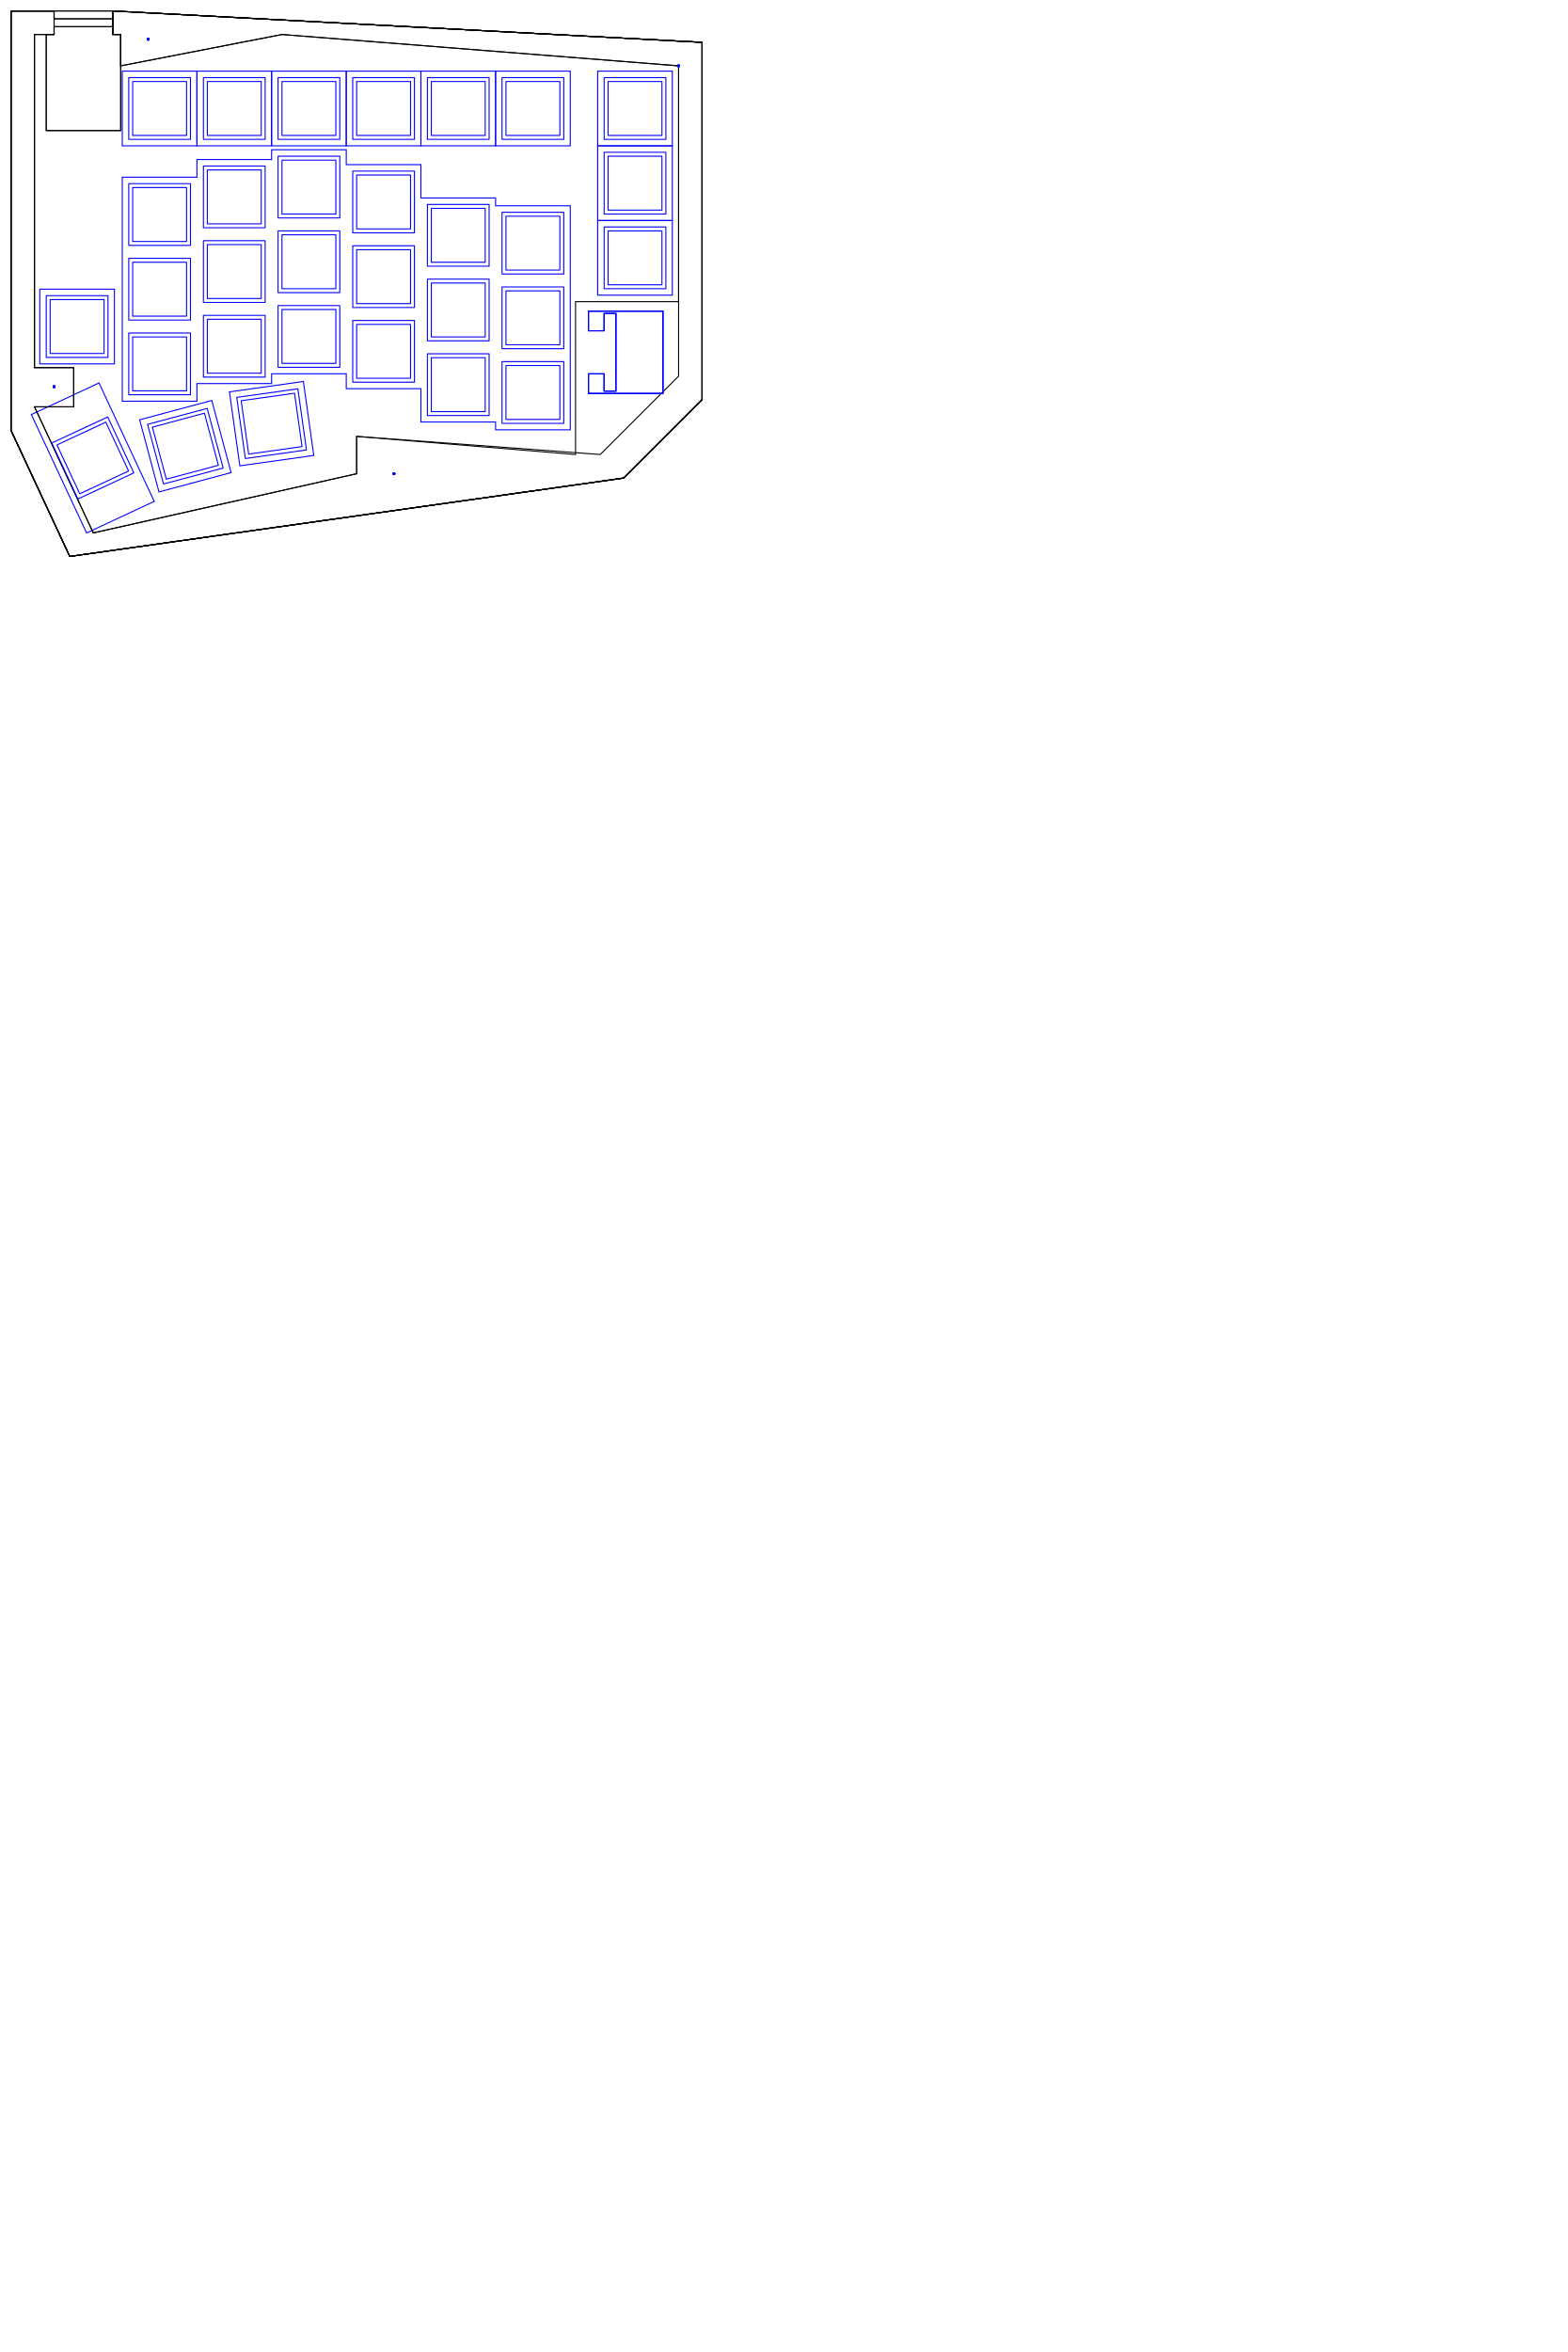
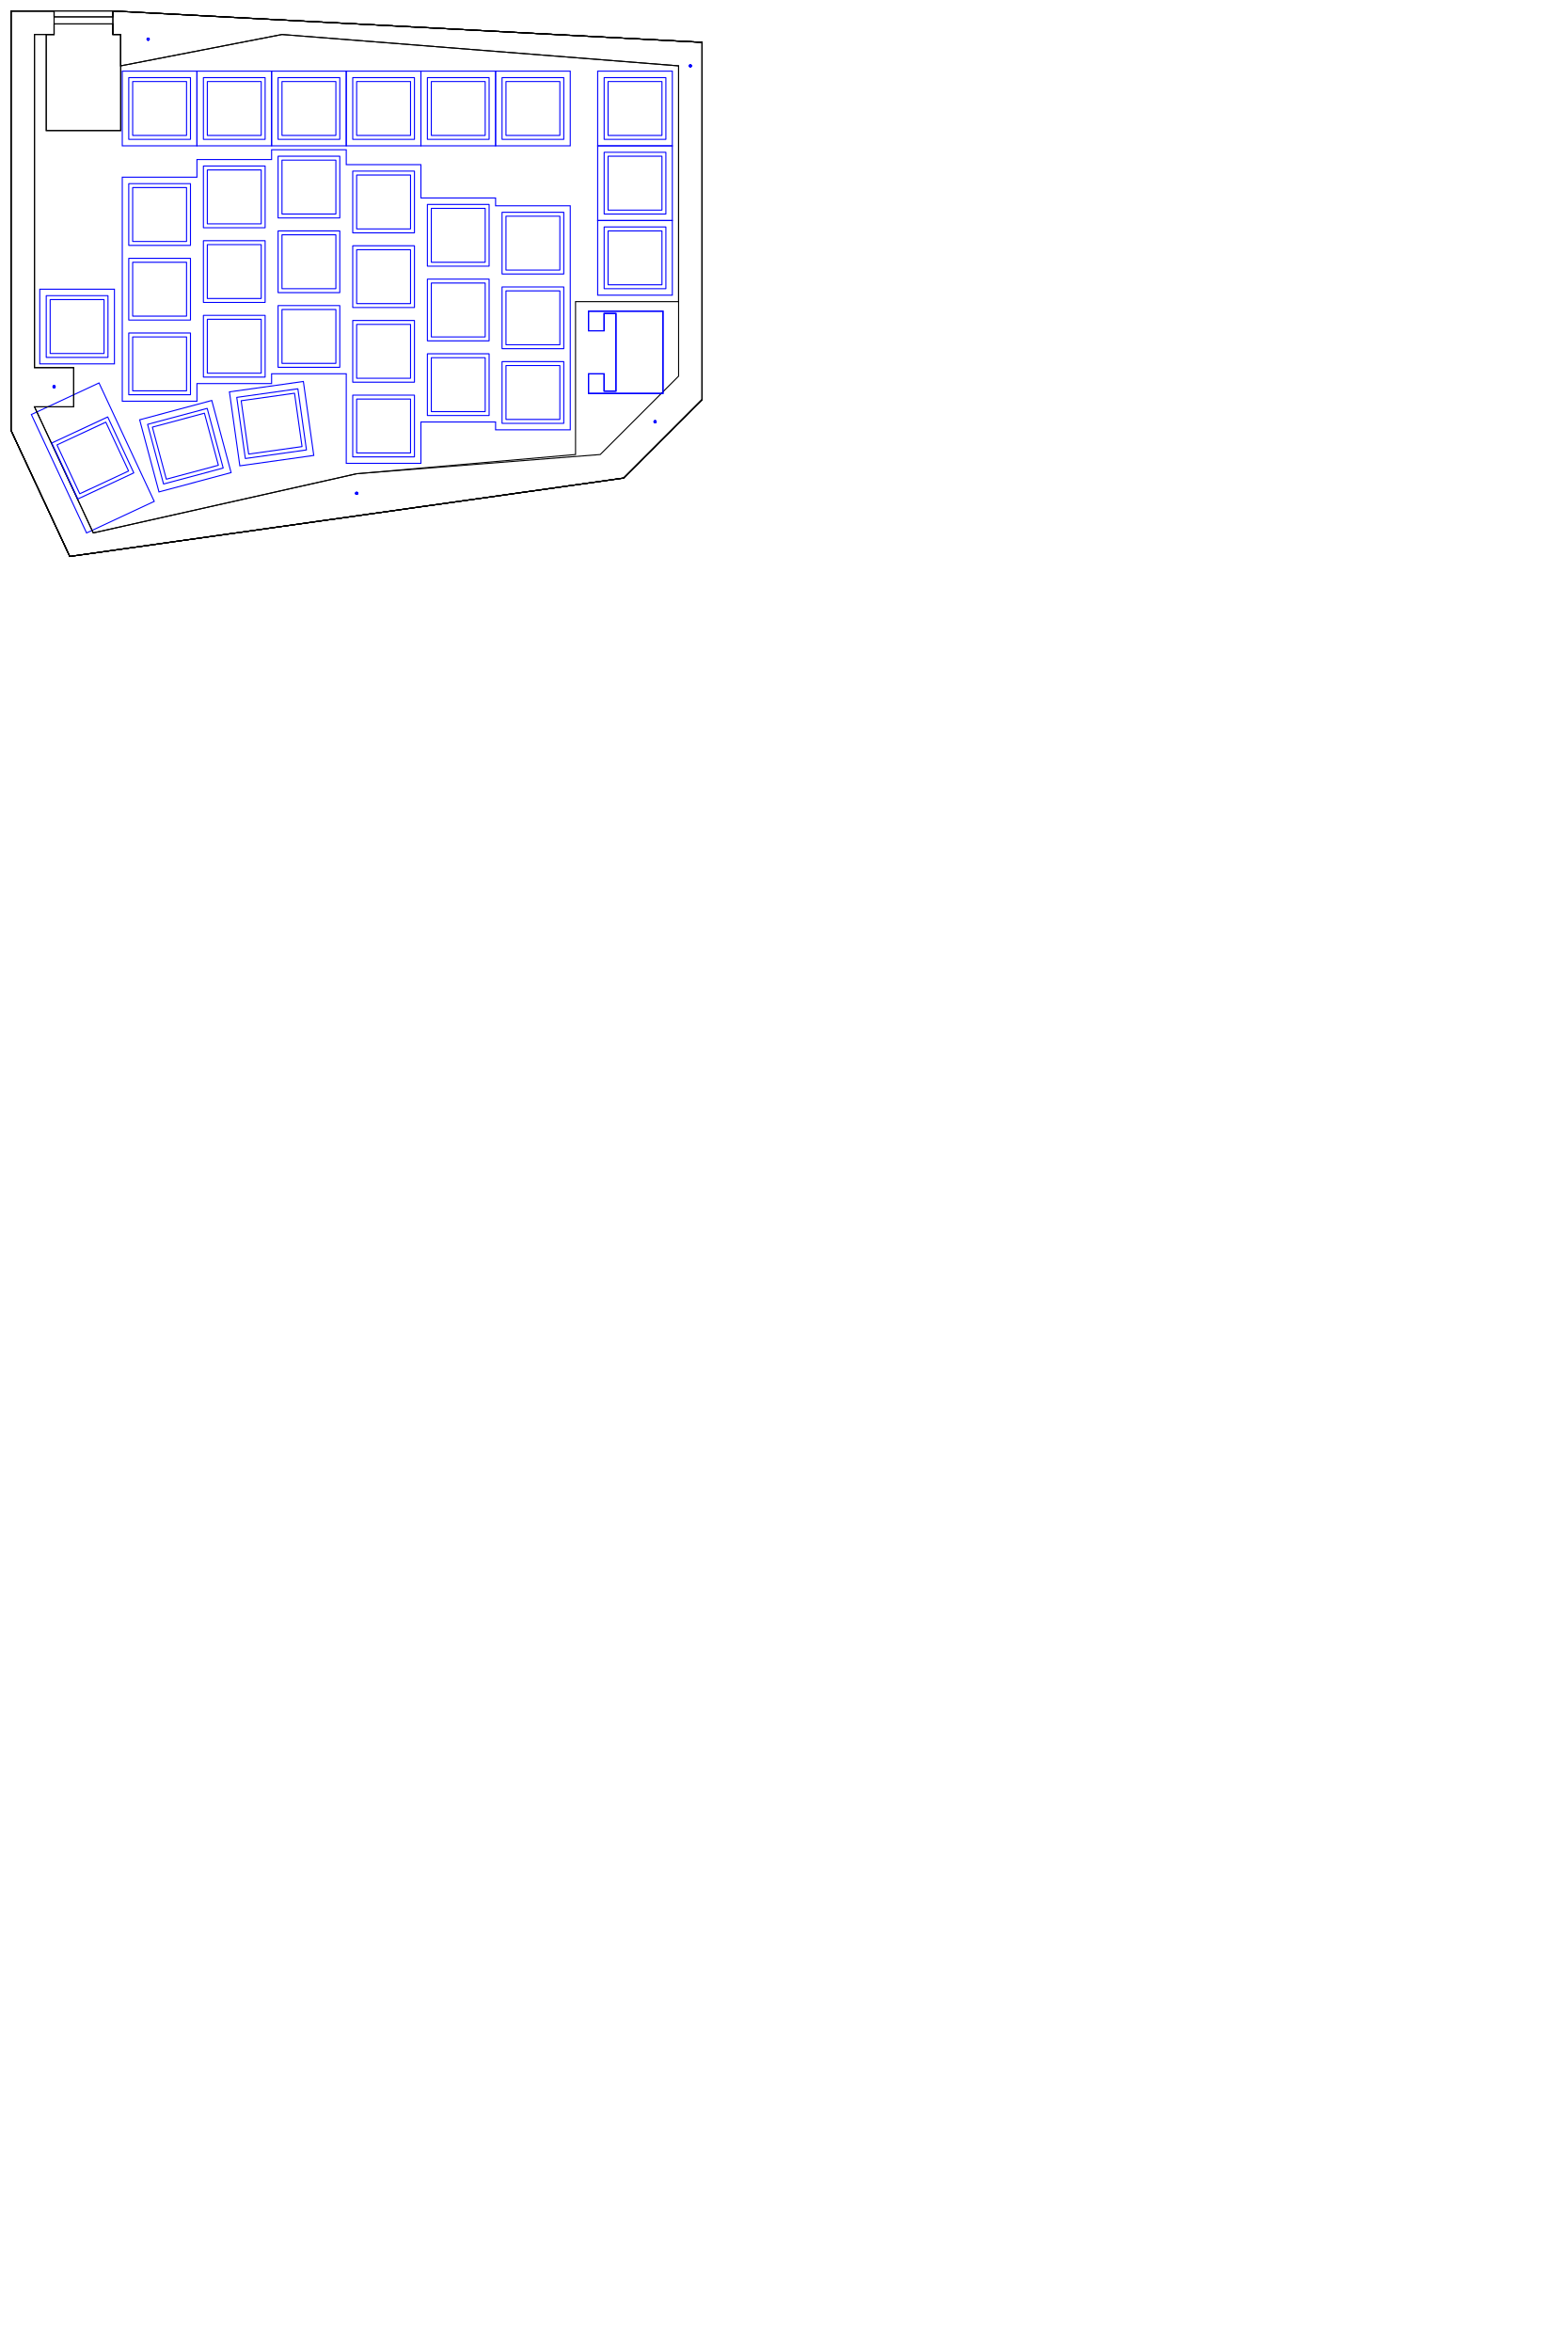
<svg xmlns="http://www.w3.org/2000/svg" baseProfile="full" height="600mm" version="1.1" width="400mm">
  <defs />
  <polygon fill="none" points="10.583,10.583 108.85,10.583 677.097,40.819 677.097,385.32 601.507,460.91 67.275,536.5 10.583,414.923" stroke="#000000" />
-   <polygon fill="none" points="117.92,170.833 189.92,170.833 189.92,153.826 261.919,153.826 261.919,144.377 333.919,144.377 333.919,158.739 405.918,158.739 405.918,190.865 477.918,190.865 477.918,198.424 549.917,198.424 549.917,414.422 477.918,414.422 477.918,406.863 405.918,406.863 405.918,374.737 333.919,374.737 333.919,360.375 261.919,360.375 261.919,369.824 189.92,369.824 189.92,386.832 117.92,386.832" stroke="#0000ff" />
+   <polygon fill="none" points="117.92,170.833 189.92,170.833 189.92,153.826 261.919,153.826 261.919,144.377 333.919,144.377 333.919,158.739 405.918,158.739 405.918,190.865 477.918,190.865 477.918,198.424 549.917,198.424 549.917,414.422 477.918,414.422 477.918,406.863 405.918,406.863 405.918,446.737 333.919,446.737 333.919,360.375 261.919,360.375 261.919,369.824 189.92,369.824 189.92,386.832 117.92,386.832" stroke="#0000ff" />
  <polygon fill="none" points="95.482,369.229 148.731,483.423 83.478,513.851 30.228,399.657" stroke="#0000ff" />
  <polygon fill="none" points="38.362,278.833 110.361,278.833 110.361,350.832 38.362,350.832" stroke="#0000ff" />
  <polygon fill="none" points="221.26,377.83 292.559,367.81 302.579,439.109 231.28,449.129" stroke="#0000ff" />
  <polygon fill="none" points="134.68,404.746 204.226,386.111 222.861,455.657 153.315,474.292" stroke="#0000ff" />
  <polygon fill="none" points="117.92,68.598 189.92,68.598 189.92,140.597 117.92,140.597" stroke="#0000ff" />
  <polygon fill="none" points="189.92,68.598 261.919,68.598 261.919,140.597 189.92,140.597" stroke="#0000ff" />
  <polygon fill="none" points="261.919,68.598 333.919,68.598 333.919,140.597 261.919,140.597" stroke="#0000ff" />
  <polygon fill="none" points="333.919,68.598 405.918,68.598 405.918,140.597 333.919,140.597" stroke="#0000ff" />
  <polygon fill="none" points="405.918,68.598 477.918,68.598 477.918,140.597 405.918,140.597" stroke="#0000ff" />
  <polygon fill="none" points="477.918,68.598 549.917,68.598 549.917,140.597 477.918,140.597" stroke="#0000ff" />
  <polygon fill="none" points="576.374,68.598 648.373,68.598 648.373,140.597 576.374,140.597" stroke="#0000ff" />
  <polygon fill="none" points="576.374,140.597 648.373,140.597 648.373,212.597 576.374,212.597" stroke="#0000ff" />
  <polygon fill="none" points="576.374,212.597 648.373,212.597 648.373,284.596 576.374,284.596" stroke="#0000ff" />
  <polygon fill="none" points="10.583,10.583 108.85,10.583 677.097,40.819 677.097,385.32 601.507,460.91 67.275,536.5 10.583,414.923" stroke="#000000" />
-   <circle cx="37.8mm" cy="10.0mm" fill="none" r="0.9" stroke="#0000ff" />
-   <circle cx="173.15mm" cy="16.8mm" fill="none" r="0.9" stroke="#0000ff" />
-   <circle cx="100.525mm" cy="120.85mm" fill="none" r="0.9" stroke="#0000ff" />
-   <circle cx="13.8mm" cy="98.65mm" fill="none" r="0.9" stroke="#0000ff" />
-   <polygon fill="none" points="33.26,33.26 52.157,33.26 52.157,25.701 108.85,25.701 108.85,18.142 52.157,18.142 52.157,10.583 10.583,10.583 10.583,414.923 67.275,536.5 601.507,460.91 677.097,385.32 677.097,40.819 108.85,10.583 108.85,10.583 108.85,25.701 108.85,18.142 108.85,33.26 116.409,33.26 116.409,63.496 271.935,33.26 654.42,63.496 654.42,290.833 555.02,290.833 555.02,438.233 343.935,420.753 343.935,456.753 89.952,513.823 33.26,392.246 71.055,392.246 71.055,354.451 33.26,354.451" stroke="#000000" />
-   <circle cx="37.8mm" cy="10.0mm" fill="none" r="0.9" stroke="#0000ff" />
-   <circle cx="173.15mm" cy="16.8mm" fill="none" r="0.9" stroke="#0000ff" />
-   <circle cx="100.525mm" cy="120.85mm" fill="none" r="0.9" stroke="#0000ff" />
-   <circle cx="13.8mm" cy="98.65mm" fill="none" r="0.9" stroke="#0000ff" />
+   <circle cx="37.8mm" cy="10.0mm" fill="none" r="1" stroke="#0000ff" />
+   <circle cx="176.15mm" cy="16.8mm" fill="none" r="1" stroke="#0000ff" />
+   <circle cx="91.0mm" cy="125.85mm" fill="none" r="1" stroke="#0000ff" />
+   <circle cx="13.8mm" cy="98.65mm" fill="none" r="1" stroke="#0000ff" />
+   <circle cx="167.15mm" cy="107.575mm" fill="none" r="1" stroke="#0000ff" />
+   <polygon fill="none" points="33.26,10.583 10.583,10.583 10.583,414.923 67.275,536.5 601.507,460.91 677.097,385.32 677.097,40.819 108.85,10.583 108.85,10.583 108.85,16.252 52.157,16.252 52.157,10.583" stroke="#000000" />
+   <polygon fill="none" points="33.26,33.26 52.157,33.26 52.157,23.055 108.85,23.055 108.85,33.26 116.409,33.26 116.409,63.496 271.935,33.26 654.42,63.496 654.42,290.833 555.02,290.833 555.02,438.233 343.935,456.753 89.952,513.823 33.26,392.246 71.055,392.246 71.055,354.451 33.26,354.451" stroke="#000000" />
+   <circle cx="37.8mm" cy="10.0mm" fill="none" r="1" stroke="#0000ff" />
+   <circle cx="176.15mm" cy="16.8mm" fill="none" r="1" stroke="#0000ff" />
+   <circle cx="91.0mm" cy="125.85mm" fill="none" r="1" stroke="#0000ff" />
+   <circle cx="13.8mm" cy="98.65mm" fill="none" r="1" stroke="#0000ff" />
+   <circle cx="167.15mm" cy="107.575mm" fill="none" r="1" stroke="#0000ff" />
  <polygon fill="none" points="639.302,379.367 567.492,379.367 567.492,360.47 582.61,360.47 582.61,377.1 593.948,377.1 593.948,302.266 582.61,302.266 582.61,318.895 567.492,318.895 567.492,299.998 639.302,299.998" stroke="#0000ff" />
-   <polygon fill="none" points="33.26,33.26 52.157,33.26 52.157,25.701 108.85,25.701 108.85,18.142 52.157,18.142 52.157,10.583 10.583,10.583 10.583,414.923 67.275,536.5 601.507,460.91 677.097,385.32 677.097,40.819 108.85,10.583 108.85,10.583 108.85,25.701 108.85,18.142 108.85,33.26 116.409,33.26 116.409,63.496 271.935,33.26 654.42,63.496 654.42,115.464 654.42,362.643 578.83,438.233 343.935,420.753 343.935,456.753 89.952,513.823 33.26,392.246 71.055,392.246 71.055,354.451 33.26,354.451" stroke="#000000" />
-   <circle cx="37.8mm" cy="10.0mm" fill="none" r="0.9" stroke="#0000ff" />
-   <circle cx="173.15mm" cy="16.8mm" fill="none" r="0.9" stroke="#0000ff" />
-   <circle cx="100.525mm" cy="120.85mm" fill="none" r="0.9" stroke="#0000ff" />
-   <circle cx="13.8mm" cy="98.65mm" fill="none" r="0.9" stroke="#0000ff" />
+   <polygon fill="none" points="33.26,10.583 10.583,10.583 10.583,414.923 67.275,536.5 601.507,460.91 677.097,385.32 677.097,40.819 108.85,10.583 108.85,10.583 108.85,16.252 52.157,16.252 52.157,10.583" stroke="#000000" />
+   <polygon fill="none" points="33.26,33.26 52.157,33.26 52.157,23.055 108.85,23.055 108.85,33.26 116.409,33.26 116.409,63.496 271.935,33.26 654.42,63.496 654.42,115.464 654.42,362.643 578.83,438.233 343.935,456.753 89.952,513.823 33.26,392.246 71.055,392.246 71.055,354.451 33.26,354.451" stroke="#000000" />
+   <circle cx="37.8mm" cy="10.0mm" fill="none" r="1" stroke="#0000ff" />
+   <circle cx="176.15mm" cy="16.8mm" fill="none" r="1" stroke="#0000ff" />
+   <circle cx="91.0mm" cy="125.85mm" fill="none" r="1" stroke="#0000ff" />
+   <circle cx="13.8mm" cy="98.65mm" fill="none" r="1" stroke="#0000ff" />
+   <circle cx="167.15mm" cy="107.575mm" fill="none" r="1" stroke="#0000ff" />
  <rect fill="none" height="15.75mm" rx="0.01mm" ry="0.01mm" stroke="#0000ff" width="15.75mm" x="32.85mm" y="46.85mm" />
  <rect fill="none" height="15.75mm" rx="0.01mm" ry="0.01mm" stroke="#0000ff" width="15.75mm" x="32.85mm" y="65.9mm" />
  <rect fill="none" height="15.75mm" rx="0.01mm" ry="0.01mm" stroke="#0000ff" width="15.75mm" x="32.85mm" y="84.95mm" />
  <rect fill="none" height="15.75mm" rx="0.01mm" ry="0.01mm" stroke="#0000ff" width="15.75mm" x="51.9mm" y="42.35mm" />
  <rect fill="none" height="15.75mm" rx="0.01mm" ry="0.01mm" stroke="#0000ff" width="15.75mm" x="51.9mm" y="61.4mm" />
  <rect fill="none" height="15.75mm" rx="0.01mm" ry="0.01mm" stroke="#0000ff" width="15.75mm" x="51.9mm" y="80.45mm" />
  <rect fill="none" height="15.75mm" rx="0.01mm" ry="0.01mm" stroke="#0000ff" width="15.75mm" x="70.95mm" y="39.85mm" />
  <rect fill="none" height="15.75mm" rx="0.01mm" ry="0.01mm" stroke="#0000ff" width="15.75mm" x="70.95mm" y="58.9mm" />
  <rect fill="none" height="15.75mm" rx="0.01mm" ry="0.01mm" stroke="#0000ff" width="15.75mm" x="70.95mm" y="77.95mm" />
  <rect fill="none" height="15.75mm" rx="0.01mm" ry="0.01mm" stroke="#0000ff" width="15.75mm" x="90.0mm" y="43.65mm" />
  <rect fill="none" height="15.75mm" rx="0.01mm" ry="0.01mm" stroke="#0000ff" width="15.75mm" x="90.0mm" y="62.7mm" />
  <rect fill="none" height="15.75mm" rx="0.01mm" ry="0.01mm" stroke="#0000ff" width="15.75mm" x="90.0mm" y="81.75mm" />
+   <rect fill="none" height="15.75mm" rx="0.01mm" ry="0.01mm" stroke="#0000ff" width="15.75mm" x="90.0mm" y="100.8mm" />
  <rect fill="none" height="15.75mm" rx="0.01mm" ry="0.01mm" stroke="#0000ff" width="15.75mm" x="109.05mm" y="52.15mm" />
  <rect fill="none" height="15.75mm" rx="0.01mm" ry="0.01mm" stroke="#0000ff" width="15.75mm" x="109.05mm" y="71.2mm" />
  <rect fill="none" height="15.75mm" rx="0.01mm" ry="0.01mm" stroke="#0000ff" width="15.75mm" x="109.05mm" y="90.25mm" />
  <rect fill="none" height="15.75mm" rx="0.01mm" ry="0.01mm" stroke="#0000ff" width="15.75mm" x="128.1mm" y="54.15mm" />
  <rect fill="none" height="15.75mm" rx="0.01mm" ry="0.01mm" stroke="#0000ff" width="15.75mm" x="128.1mm" y="73.2mm" />
  <rect fill="none" height="15.75mm" rx="0.01mm" ry="0.01mm" stroke="#0000ff" width="15.75mm" x="128.1mm" y="92.25mm" />
  <rect fill="none" height="15.75mm" rx="0.01mm" ry="0.01mm" stroke="#0000ff" transform="rotate(65, 89.47966, 441.5401)" width="15.75mm" x="15.8mm" y="108.95mm" />
  <rect fill="none" height="15.75mm" rx="0.01mm" ry="0.01mm" stroke="#0000ff" transform="rotate(0, 74.36166, 314.8324)" width="15.75mm" x="11.8mm" y="75.425mm" />
  <rect fill="none" height="15.75mm" rx="0.01mm" ry="0.01mm" stroke="#0000ff" transform="rotate(-8, 261.9194, 408.4695)" width="15.75mm" x="61.425mm" y="100.2mm" />
  <rect fill="none" height="15.75mm" rx="0.01mm" ry="0.01mm" stroke="#0000ff" transform="rotate(-15, 178.7703, 430.2016)" width="15.75mm" x="39.425mm" y="105.95mm" />
  <rect fill="none" height="15.75mm" rx="0.01mm" ry="0.01mm" stroke="#0000ff" transform="rotate(0, 153.9201, 104.5977)" width="15.75mm" x="32.85mm" y="19.8mm" />
  <rect fill="none" height="15.75mm" rx="0.01mm" ry="0.01mm" stroke="#0000ff" transform="rotate(0, 225.9196, 104.5977)" width="15.75mm" x="51.9mm" y="19.8mm" />
  <rect fill="none" height="15.75mm" rx="0.01mm" ry="0.01mm" stroke="#0000ff" transform="rotate(0, 297.9191, 104.5977)" width="15.75mm" x="70.95mm" y="19.8mm" />
  <rect fill="none" height="15.75mm" rx="0.01mm" ry="0.01mm" stroke="#0000ff" transform="rotate(0, 369.9186, 104.5977)" width="15.75mm" x="90.0mm" y="19.8mm" />
  <rect fill="none" height="15.75mm" rx="0.01mm" ry="0.01mm" stroke="#0000ff" transform="rotate(0, 441.918, 104.5977)" width="15.75mm" x="109.05mm" y="19.8mm" />
  <rect fill="none" height="15.75mm" rx="0.01mm" ry="0.01mm" stroke="#0000ff" transform="rotate(0, 513.9175, 104.5977)" width="15.75mm" x="128.1mm" y="19.8mm" />
  <rect fill="none" height="15.75mm" rx="0.01mm" ry="0.01mm" stroke="#0000ff" transform="rotate(0, 612.3735, 104.5977)" width="15.75mm" x="154.15mm" y="19.8mm" />
  <rect fill="none" height="15.75mm" rx="0.01mm" ry="0.01mm" stroke="#0000ff" transform="rotate(0, 612.3735, 176.5971)" width="15.75mm" x="154.15mm" y="38.85mm" />
  <rect fill="none" height="15.75mm" rx="0.01mm" ry="0.01mm" stroke="#0000ff" transform="rotate(0, 612.3735, 248.5966)" width="15.75mm" x="154.15mm" y="57.9mm" />
  <polygon fill="none" points="10.583,10.583 52.157,10.583 52.157,33.26 44.598,33.26 44.598,125.857 116.409,125.857 116.409,33.26 108.85,33.26 108.85,10.583 677.097,40.819 677.097,385.32 601.507,460.91 67.275,536.5 10.583,414.923" stroke="#000000" />
-   <circle cx="37.8mm" cy="10.0mm" fill="none" r="0.9" stroke="#0000ff" />
-   <circle cx="173.15mm" cy="16.8mm" fill="none" r="0.9" stroke="#0000ff" />
-   <circle cx="100.525mm" cy="120.85mm" fill="none" r="0.9" stroke="#0000ff" />
-   <circle cx="13.8mm" cy="98.65mm" fill="none" r="0.9" stroke="#0000ff" />
+   <circle cx="37.8mm" cy="10.0mm" fill="none" r="1" stroke="#0000ff" />
+   <circle cx="176.15mm" cy="16.8mm" fill="none" r="1" stroke="#0000ff" />
+   <circle cx="91.0mm" cy="125.85mm" fill="none" r="1" stroke="#0000ff" />
+   <circle cx="13.8mm" cy="98.65mm" fill="none" r="1" stroke="#0000ff" />
+   <circle cx="167.15mm" cy="107.575mm" fill="none" r="1" stroke="#0000ff" />
  <polygon fill="none" points="639.302,379.367 567.492,379.367 567.492,360.47 582.61,360.47 582.61,377.1 593.948,377.1 593.948,302.266 582.61,302.266 582.61,318.895 567.492,318.895 567.492,299.998 639.302,299.998" stroke="#0000ff" />
  <rect fill="none" height="13.75mm" rx="0.01mm" ry="0.01mm" stroke="#0000ff" width="13.75mm" x="33.85mm" y="47.85mm" />
  <rect fill="none" height="13.75mm" rx="0.01mm" ry="0.01mm" stroke="#0000ff" width="13.75mm" x="33.85mm" y="66.9mm" />
  <rect fill="none" height="13.75mm" rx="0.01mm" ry="0.01mm" stroke="#0000ff" width="13.75mm" x="33.85mm" y="85.95mm" />
  <rect fill="none" height="13.75mm" rx="0.01mm" ry="0.01mm" stroke="#0000ff" width="13.75mm" x="52.9mm" y="43.35mm" />
  <rect fill="none" height="13.75mm" rx="0.01mm" ry="0.01mm" stroke="#0000ff" width="13.75mm" x="52.9mm" y="62.4mm" />
  <rect fill="none" height="13.75mm" rx="0.01mm" ry="0.01mm" stroke="#0000ff" width="13.75mm" x="52.9mm" y="81.45mm" />
  <rect fill="none" height="13.75mm" rx="0.01mm" ry="0.01mm" stroke="#0000ff" width="13.75mm" x="71.95mm" y="40.85mm" />
  <rect fill="none" height="13.75mm" rx="0.01mm" ry="0.01mm" stroke="#0000ff" width="13.75mm" x="71.95mm" y="59.9mm" />
  <rect fill="none" height="13.75mm" rx="0.01mm" ry="0.01mm" stroke="#0000ff" width="13.75mm" x="71.95mm" y="78.95mm" />
  <rect fill="none" height="13.75mm" rx="0.01mm" ry="0.01mm" stroke="#0000ff" width="13.75mm" x="91.0mm" y="44.65mm" />
  <rect fill="none" height="13.75mm" rx="0.01mm" ry="0.01mm" stroke="#0000ff" width="13.75mm" x="91.0mm" y="63.7mm" />
  <rect fill="none" height="13.75mm" rx="0.01mm" ry="0.01mm" stroke="#0000ff" width="13.75mm" x="91.0mm" y="82.75mm" />
+   <rect fill="none" height="13.75mm" rx="0.01mm" ry="0.01mm" stroke="#0000ff" width="13.75mm" x="91.0mm" y="101.8mm" />
  <rect fill="none" height="13.75mm" rx="0.01mm" ry="0.01mm" stroke="#0000ff" width="13.75mm" x="110.05mm" y="53.15mm" />
  <rect fill="none" height="13.75mm" rx="0.01mm" ry="0.01mm" stroke="#0000ff" width="13.75mm" x="110.05mm" y="72.2mm" />
  <rect fill="none" height="13.75mm" rx="0.01mm" ry="0.01mm" stroke="#0000ff" width="13.75mm" x="110.05mm" y="91.25mm" />
  <rect fill="none" height="13.75mm" rx="0.01mm" ry="0.01mm" stroke="#0000ff" width="13.75mm" x="129.1mm" y="55.15mm" />
  <rect fill="none" height="13.75mm" rx="0.01mm" ry="0.01mm" stroke="#0000ff" width="13.75mm" x="129.1mm" y="74.2mm" />
  <rect fill="none" height="13.75mm" rx="0.01mm" ry="0.01mm" stroke="#0000ff" width="13.75mm" x="129.1mm" y="93.25mm" />
  <rect fill="none" height="13.75mm" rx="0.01mm" ry="0.01mm" stroke="#0000ff" transform="rotate(65, 89.47966, 441.5401)" width="13.75mm" x="16.8mm" y="109.95mm" />
  <rect fill="none" height="13.75mm" rx="0.01mm" ry="0.01mm" stroke="#0000ff" transform="rotate(0, 74.36166, 314.8324)" width="13.75mm" x="12.8mm" y="76.425mm" />
  <rect fill="none" height="13.75mm" rx="0.01mm" ry="0.01mm" stroke="#0000ff" transform="rotate(-8, 261.9194, 408.4695)" width="13.75mm" x="62.425mm" y="101.2mm" />
  <rect fill="none" height="13.75mm" rx="0.01mm" ry="0.01mm" stroke="#0000ff" transform="rotate(-15, 178.7703, 430.2016)" width="13.75mm" x="40.425mm" y="106.95mm" />
  <rect fill="none" height="13.75mm" rx="0.01mm" ry="0.01mm" stroke="#0000ff" transform="rotate(0, 153.9201, 104.5977)" width="13.75mm" x="33.85mm" y="20.8mm" />
  <rect fill="none" height="13.75mm" rx="0.01mm" ry="0.01mm" stroke="#0000ff" transform="rotate(0, 225.9196, 104.5977)" width="13.75mm" x="52.9mm" y="20.8mm" />
  <rect fill="none" height="13.75mm" rx="0.01mm" ry="0.01mm" stroke="#0000ff" transform="rotate(0, 297.9191, 104.5977)" width="13.75mm" x="71.95mm" y="20.8mm" />
  <rect fill="none" height="13.75mm" rx="0.01mm" ry="0.01mm" stroke="#0000ff" transform="rotate(0, 369.9186, 104.5977)" width="13.75mm" x="91.0mm" y="20.8mm" />
  <rect fill="none" height="13.75mm" rx="0.01mm" ry="0.01mm" stroke="#0000ff" transform="rotate(0, 441.918, 104.5977)" width="13.75mm" x="110.05mm" y="20.8mm" />
  <rect fill="none" height="13.75mm" rx="0.01mm" ry="0.01mm" stroke="#0000ff" transform="rotate(0, 513.9175, 104.5977)" width="13.75mm" x="129.1mm" y="20.8mm" />
  <rect fill="none" height="13.75mm" rx="0.01mm" ry="0.01mm" stroke="#0000ff" transform="rotate(0, 612.3735, 104.5977)" width="13.75mm" x="155.15mm" y="20.8mm" />
  <rect fill="none" height="13.75mm" rx="0.01mm" ry="0.01mm" stroke="#0000ff" transform="rotate(0, 612.3735, 176.5971)" width="13.75mm" x="155.15mm" y="39.85mm" />
  <rect fill="none" height="13.75mm" rx="0.01mm" ry="0.01mm" stroke="#0000ff" transform="rotate(0, 612.3735, 248.5966)" width="13.75mm" x="155.15mm" y="58.9mm" />
  <polygon fill="none" points="10.583,10.583 52.157,10.583 52.157,33.26 44.598,33.26 44.598,125.857 116.409,125.857 116.409,33.26 108.85,33.26 108.85,10.583 677.097,40.819 677.097,385.32 601.507,460.91 67.275,536.5 10.583,414.923" stroke="#000000" />
  <polygon fill="none" points="639.302,379.367 567.492,379.367 567.492,360.47 582.61,360.47 582.61,377.1 593.948,377.1 593.948,302.266 582.61,302.266 582.61,318.895 567.492,318.895 567.492,299.998 639.302,299.998" stroke="#0000ff" />
</svg>
